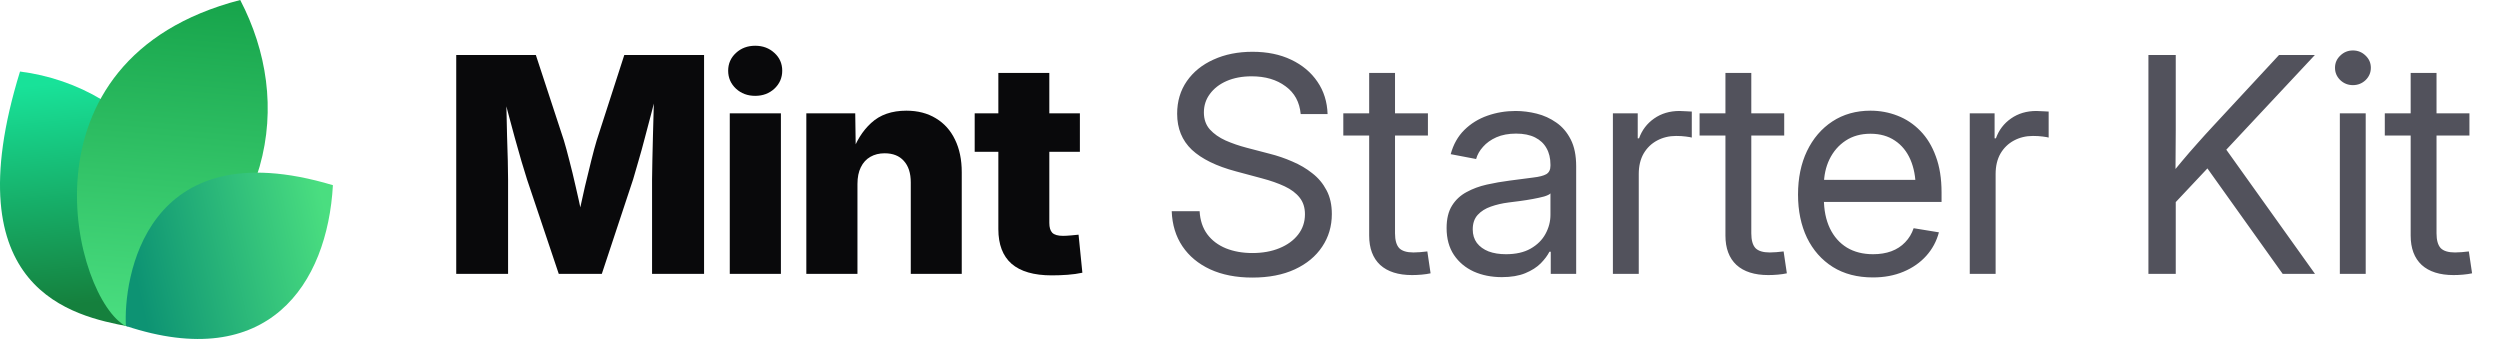
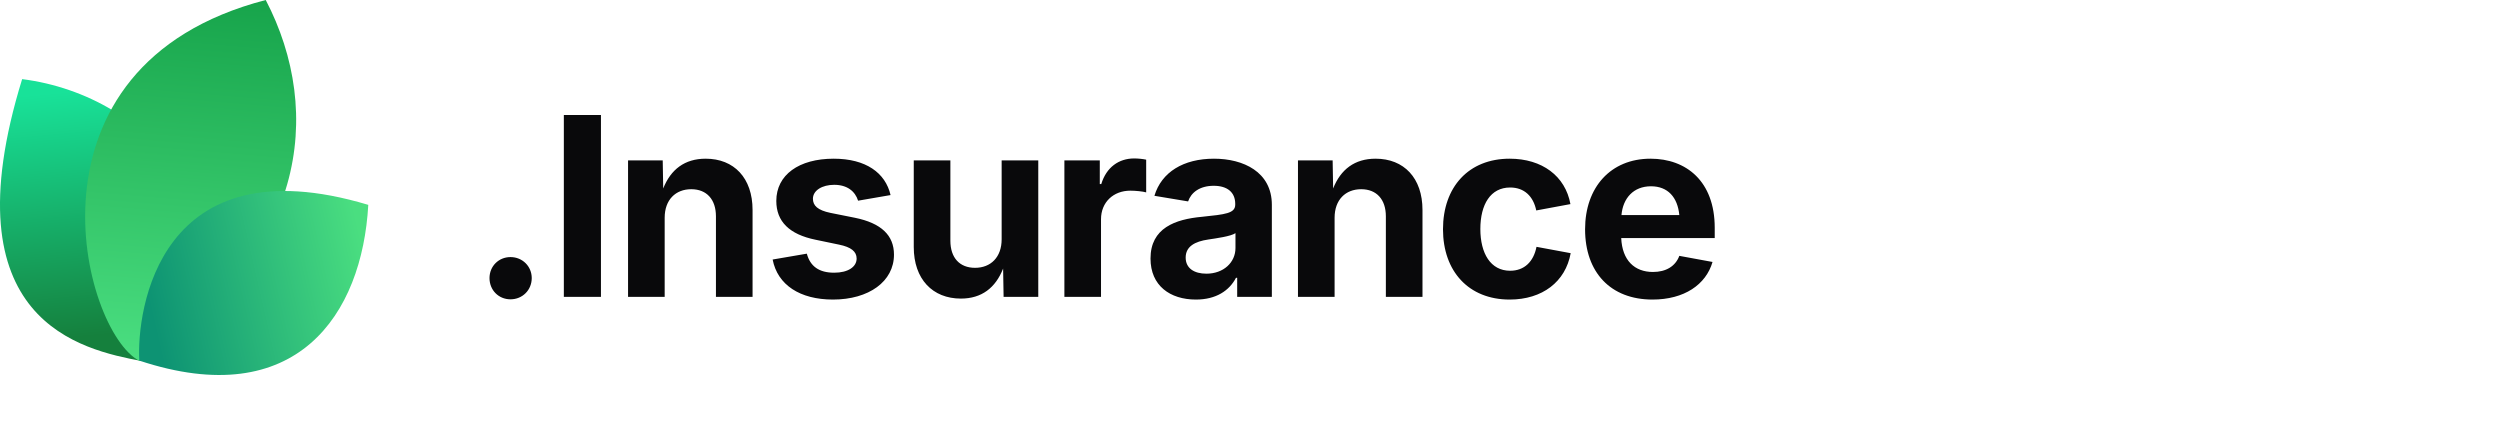
- <svg xmlns="http://www.w3.org/2000/svg" width="177" height="24" viewBox="0 0 177 24" fill="none">
-   <path d="M9.061 23.108C5.268 22.377 -3.391 20.627 1.417 5.064C9.634 6.099 16.973 14.064 9.061 23.108Z" fill="url(#paint0_linear_17557_2020)" />
-   <path d="M8.919 23.094C5.276 21.222 0.784 4.209 17.007 0C20.757 7.193 19.621 16.545 8.919 23.094Z" fill="url(#paint1_linear_17557_2020)" />
-   <path d="M8.914 23.079C8.735 19.882 10.159 9.085 23.57 13.111C23.181 20.123 18.984 26.418 8.914 23.079Z" fill="url(#paint2_linear_17557_2020)" />
-   <path d="M32.301 19.392V3.894H37.938L39.925 9.948C40.036 10.315 40.164 10.787 40.31 11.362C40.462 11.938 40.611 12.552 40.757 13.204C40.91 13.855 41.048 14.483 41.173 15.086C41.305 15.682 41.412 16.192 41.495 16.615H40.695C40.771 16.192 40.871 15.682 40.996 15.086C41.128 14.49 41.267 13.866 41.412 13.214C41.565 12.562 41.714 11.948 41.86 11.373C42.005 10.79 42.133 10.315 42.244 9.948L44.2 3.894H49.848V19.392H46.166V12.704C46.166 12.357 46.173 11.917 46.187 11.383C46.2 10.849 46.214 10.27 46.228 9.646C46.249 9.022 46.266 8.391 46.28 7.753C46.301 7.115 46.311 6.519 46.311 5.964H46.623C46.485 6.561 46.332 7.181 46.166 7.826C45.999 8.471 45.833 9.102 45.666 9.719C45.507 10.336 45.351 10.901 45.198 11.414C45.053 11.928 44.928 12.357 44.824 12.704L42.608 19.392H39.561L37.314 12.704C37.203 12.357 37.072 11.928 36.919 11.414C36.773 10.901 36.614 10.34 36.441 9.729C36.274 9.112 36.104 8.481 35.931 7.836C35.764 7.192 35.608 6.567 35.463 5.964H35.827C35.834 6.512 35.844 7.105 35.858 7.743C35.872 8.374 35.886 9.005 35.9 9.636C35.92 10.26 35.938 10.839 35.952 11.373C35.965 11.907 35.972 12.351 35.972 12.704V19.392H32.301ZM51.668 19.392V8.024H55.288V19.392H51.668ZM53.468 6.786C52.927 6.786 52.473 6.616 52.105 6.276C51.738 5.93 51.554 5.507 51.554 5.007C51.554 4.508 51.738 4.088 52.105 3.749C52.473 3.409 52.927 3.239 53.468 3.239C54.009 3.239 54.463 3.409 54.83 3.749C55.198 4.082 55.382 4.501 55.382 5.007C55.382 5.507 55.198 5.93 54.83 6.276C54.463 6.616 54.009 6.786 53.468 6.786ZM60.708 13.027V19.392H57.088V8.024H60.551L60.593 10.967H60.281C60.593 10.024 61.061 9.268 61.685 8.7C62.309 8.124 63.138 7.836 64.171 7.836C64.975 7.836 65.672 8.017 66.262 8.377C66.851 8.731 67.302 9.234 67.614 9.885C67.933 10.537 68.092 11.307 68.092 12.194V19.392H64.483V12.912C64.483 12.26 64.32 11.754 63.994 11.394C63.675 11.033 63.221 10.853 62.632 10.853C62.25 10.853 61.914 10.936 61.623 11.102C61.332 11.269 61.106 11.515 60.947 11.841C60.787 12.16 60.708 12.555 60.708 13.027ZM76.456 8.024V10.749H69.008V8.024H76.456ZM70.683 5.163H74.292V15.783C74.292 16.102 74.361 16.334 74.5 16.48C74.646 16.625 74.899 16.698 75.259 16.698C75.405 16.698 75.596 16.688 75.831 16.667C76.074 16.646 76.251 16.629 76.362 16.615L76.632 19.309C76.313 19.378 75.963 19.427 75.582 19.455C75.207 19.482 74.836 19.496 74.469 19.496C73.2 19.496 72.25 19.222 71.619 18.674C70.995 18.127 70.683 17.308 70.683 16.22V5.163Z" fill="#09090B" />
-   <path d="M88.667 19.652C87.523 19.652 86.528 19.458 85.682 19.07C84.843 18.681 84.188 18.137 83.716 17.437C83.245 16.736 82.992 15.908 82.957 14.951H84.933C84.968 15.596 85.148 16.14 85.474 16.584C85.8 17.021 86.24 17.354 86.795 17.582C87.35 17.804 87.974 17.915 88.667 17.915C89.388 17.915 90.026 17.801 90.581 17.572C91.143 17.343 91.583 17.024 91.902 16.615C92.228 16.199 92.391 15.717 92.391 15.169C92.391 14.698 92.266 14.306 92.017 13.994C91.767 13.675 91.413 13.408 90.956 13.193C90.498 12.978 89.954 12.787 89.323 12.621L87.502 12.132C86.123 11.765 85.082 11.255 84.382 10.603C83.689 9.944 83.342 9.095 83.342 8.055C83.342 7.174 83.571 6.404 84.028 5.746C84.486 5.087 85.117 4.577 85.921 4.217C86.726 3.849 87.645 3.666 88.678 3.666C89.718 3.666 90.63 3.853 91.413 4.227C92.204 4.602 92.824 5.122 93.275 5.787C93.726 6.446 93.965 7.209 93.993 8.076H92.089C92.013 7.23 91.656 6.574 91.018 6.11C90.387 5.638 89.586 5.403 88.615 5.403C87.95 5.403 87.36 5.513 86.847 5.735C86.341 5.957 85.946 6.262 85.661 6.651C85.377 7.032 85.235 7.469 85.235 7.961C85.235 8.447 85.377 8.849 85.661 9.168C85.946 9.48 86.317 9.74 86.774 9.948C87.232 10.149 87.724 10.319 88.251 10.457L89.884 10.884C90.439 11.023 90.977 11.206 91.496 11.435C92.023 11.657 92.495 11.934 92.911 12.267C93.334 12.593 93.67 12.995 93.92 13.474C94.17 13.945 94.294 14.504 94.294 15.149C94.294 16.015 94.066 16.788 93.608 17.468C93.157 18.148 92.512 18.681 91.673 19.07C90.834 19.458 89.832 19.652 88.667 19.652ZM101.097 8.024V9.594H95.106V8.024H101.097ZM96.937 5.163H98.767V16.521C98.767 17 98.865 17.347 99.059 17.562C99.26 17.77 99.6 17.874 100.078 17.874C100.21 17.874 100.366 17.867 100.546 17.853C100.733 17.832 100.903 17.815 101.056 17.801L101.285 19.351C101.097 19.392 100.886 19.423 100.65 19.444C100.414 19.465 100.189 19.475 99.974 19.475C98.996 19.475 98.244 19.236 97.717 18.758C97.197 18.272 96.937 17.579 96.937 16.677V5.163ZM106.33 19.621C105.595 19.621 104.932 19.489 104.343 19.226C103.754 18.955 103.285 18.564 102.939 18.05C102.592 17.53 102.419 16.896 102.419 16.147C102.419 15.495 102.547 14.965 102.804 14.556C103.06 14.146 103.403 13.828 103.833 13.599C104.263 13.363 104.742 13.186 105.269 13.068C105.796 12.95 106.333 12.857 106.881 12.787C107.574 12.69 108.132 12.617 108.555 12.569C108.978 12.52 109.287 12.441 109.481 12.33C109.675 12.212 109.772 12.014 109.772 11.737V11.654C109.772 11.203 109.679 10.815 109.492 10.489C109.311 10.163 109.041 9.91 108.68 9.729C108.32 9.549 107.872 9.459 107.338 9.459C106.805 9.459 106.34 9.546 105.945 9.719C105.556 9.892 105.241 10.118 104.998 10.395C104.755 10.665 104.593 10.953 104.509 11.258L102.71 10.915C102.897 10.222 103.22 9.65 103.677 9.199C104.135 8.748 104.679 8.412 105.31 8.19C105.941 7.968 106.607 7.857 107.307 7.857C107.8 7.857 108.295 7.92 108.795 8.044C109.301 8.169 109.765 8.381 110.188 8.679C110.611 8.97 110.951 9.369 111.208 9.875C111.464 10.374 111.593 11.005 111.593 11.768V19.392H109.793V17.822H109.7C109.568 18.085 109.363 18.359 109.086 18.643C108.809 18.921 108.444 19.153 107.994 19.34C107.543 19.527 106.988 19.621 106.33 19.621ZM106.621 17.998C107.321 17.998 107.904 17.867 108.368 17.603C108.84 17.333 109.19 16.986 109.419 16.563C109.654 16.133 109.772 15.682 109.772 15.211V13.692C109.703 13.769 109.554 13.841 109.325 13.911C109.096 13.973 108.829 14.032 108.524 14.088C108.226 14.143 107.921 14.192 107.609 14.233C107.304 14.275 107.033 14.309 106.798 14.337C106.354 14.393 105.938 14.49 105.549 14.628C105.168 14.76 104.86 14.954 104.624 15.211C104.388 15.467 104.27 15.811 104.27 16.241C104.27 16.615 104.367 16.934 104.561 17.198C104.762 17.461 105.04 17.662 105.393 17.801C105.747 17.933 106.156 17.998 106.621 17.998ZM114.193 19.392V8.024H115.951V9.792H116.045C116.253 9.209 116.61 8.741 117.116 8.388C117.622 8.034 118.219 7.857 118.905 7.857C119.058 7.857 119.217 7.864 119.384 7.878C119.55 7.885 119.682 7.892 119.779 7.899V9.74C119.716 9.719 119.578 9.695 119.363 9.667C119.155 9.639 118.922 9.625 118.666 9.625C118.174 9.625 117.726 9.733 117.324 9.948C116.922 10.163 116.603 10.471 116.367 10.874C116.138 11.276 116.024 11.758 116.024 12.319V19.392H114.193ZM126.322 8.024V9.594H120.33V8.024H126.322ZM122.161 5.163H123.992V16.521C123.992 17 124.089 17.347 124.283 17.562C124.484 17.77 124.824 17.874 125.302 17.874C125.434 17.874 125.59 17.867 125.77 17.853C125.958 17.832 126.127 17.815 126.28 17.801L126.509 19.351C126.322 19.392 126.11 19.423 125.874 19.444C125.639 19.465 125.413 19.475 125.198 19.475C124.221 19.475 123.468 19.236 122.941 18.758C122.421 18.272 122.161 17.579 122.161 16.677V5.163ZM132.604 19.642C131.502 19.642 130.555 19.396 129.765 18.903C128.974 18.404 128.364 17.714 127.934 16.834C127.511 15.946 127.3 14.927 127.3 13.775C127.3 12.611 127.511 11.584 127.934 10.697C128.364 9.802 128.964 9.102 129.734 8.596C130.51 8.089 131.408 7.836 132.428 7.836C133.1 7.836 133.738 7.954 134.341 8.19C134.952 8.426 135.489 8.783 135.954 9.261C136.425 9.74 136.793 10.343 137.056 11.071C137.327 11.792 137.462 12.645 137.462 13.63V14.296H128.433V12.735H136.463L135.631 13.297C135.631 12.541 135.506 11.876 135.257 11.3C135.007 10.725 134.643 10.277 134.165 9.958C133.686 9.632 133.107 9.469 132.428 9.469C131.748 9.469 131.162 9.632 130.67 9.958C130.177 10.284 129.796 10.725 129.526 11.279C129.262 11.827 129.13 12.441 129.13 13.12V14.046C129.13 14.864 129.273 15.572 129.557 16.168C129.841 16.757 130.243 17.211 130.763 17.53C131.283 17.842 131.901 17.998 132.615 17.998C133.093 17.998 133.523 17.929 133.905 17.79C134.293 17.645 134.619 17.433 134.882 17.156C135.153 16.879 135.354 16.546 135.486 16.157L137.275 16.449C137.108 17.08 136.81 17.634 136.38 18.113C135.95 18.591 135.413 18.966 134.768 19.236C134.123 19.507 133.402 19.642 132.604 19.642ZM139.459 19.392V8.024H141.217V9.792H141.311C141.519 9.209 141.876 8.741 142.382 8.388C142.888 8.034 143.485 7.857 144.171 7.857C144.324 7.857 144.483 7.864 144.649 7.878C144.816 7.885 144.948 7.892 145.045 7.899V9.74C144.982 9.719 144.844 9.695 144.629 9.667C144.421 9.639 144.188 9.625 143.932 9.625C143.439 9.625 142.992 9.733 142.59 9.948C142.188 10.163 141.869 10.471 141.633 10.874C141.404 11.276 141.29 11.758 141.29 12.319V19.392H139.459ZM153.429 14.961V12.715C153.783 12.257 154.136 11.82 154.49 11.404C154.844 10.981 155.204 10.565 155.572 10.156C155.939 9.74 156.314 9.327 156.695 8.918L161.355 3.894H163.893L157.277 10.967H157.184L153.429 14.961ZM152.108 19.392V3.894H154.043V9.241L154.022 12.559L154.043 13.505V19.392H152.108ZM161.615 19.392L155.967 11.477L157.173 9.969L163.903 19.392H161.615ZM165.661 19.392V8.024H167.492V19.392H165.661ZM166.587 6.027C166.24 6.027 165.942 5.909 165.692 5.673C165.443 5.43 165.318 5.139 165.318 4.799C165.318 4.459 165.443 4.172 165.692 3.936C165.942 3.693 166.24 3.572 166.587 3.572C166.934 3.572 167.232 3.693 167.482 3.936C167.731 4.172 167.856 4.459 167.856 4.799C167.856 5.139 167.731 5.43 167.482 5.673C167.232 5.909 166.934 6.027 166.587 6.027ZM174.836 8.024V9.594H168.844V8.024H174.836ZM170.675 5.163H172.506V16.521C172.506 17 172.603 17.347 172.797 17.562C172.998 17.77 173.338 17.874 173.816 17.874C173.948 17.874 174.104 17.867 174.284 17.853C174.472 17.832 174.641 17.815 174.794 17.801L175.023 19.351C174.836 19.392 174.624 19.423 174.388 19.444C174.153 19.465 173.927 19.475 173.712 19.475C172.735 19.475 171.982 19.236 171.455 18.758C170.935 18.272 170.675 17.579 170.675 16.677V5.163Z" fill="#52525C" />
+ <svg xmlns="http://www.w3.org/2000/svg" width="160" height="28" viewBox="0 0 160 28" fill="none">
+   <path d="M9.061 23.108C5.268 22.377 -3.391 20.627 1.417 5.064C9.634 6.099 16.973 14.064 9.061 23.108Z" fill="url(#paint0_light)" />
+   <path d="M8.919 23.094C5.276 21.222 0.784 4.209 17.007 0C20.757 7.193 19.621 16.545 8.919 23.094Z" fill="url(#paint1_light)" />
+   <path d="M8.914 23.079C8.735 19.882 10.159 9.085 23.57 13.111C23.181 20.123 18.984 26.418 8.914 23.079Z" fill="url(#paint2_light)" />
+   <text x="30" y="19" font-family="Inter, system-ui, -apple-system, sans-serif" font-size="16" font-weight="700" letter-spacing="-0.02em" fill="#09090B">.Insurance</text>
  <defs>
-     <linearGradient id="paint0_linear_17557_2020" x1="3.776" y1="5.916" x2="5.232" y2="21.559" gradientUnits="userSpaceOnUse">
+     <linearGradient id="paint0_light" x1="3.776" y1="5.916" x2="5.232" y2="21.559" gradientUnits="userSpaceOnUse">
      <stop stop-color="#18E299" />
      <stop offset="1" stop-color="#15803D" />
    </linearGradient>
-     <linearGradient id="paint1_linear_17557_2020" x1="12.171" y1="-0.718" x2="10.19" y2="22.983" gradientUnits="userSpaceOnUse">
+     <linearGradient id="paint1_light" x1="12.171" y1="-0.718" x2="10.19" y2="22.983" gradientUnits="userSpaceOnUse">
      <stop stop-color="#16A34A" />
      <stop offset="1" stop-color="#4ADE80" />
    </linearGradient>
-     <linearGradient id="paint2_linear_17557_2020" x1="23.133" y1="15.353" x2="9.338" y2="18.52" gradientUnits="userSpaceOnUse">
+     <linearGradient id="paint2_light" x1="23.133" y1="15.353" x2="9.338" y2="18.52" gradientUnits="userSpaceOnUse">
      <stop stop-color="#4ADE80" />
      <stop offset="1" stop-color="#0D9373" />
    </linearGradient>
  </defs>
</svg>
